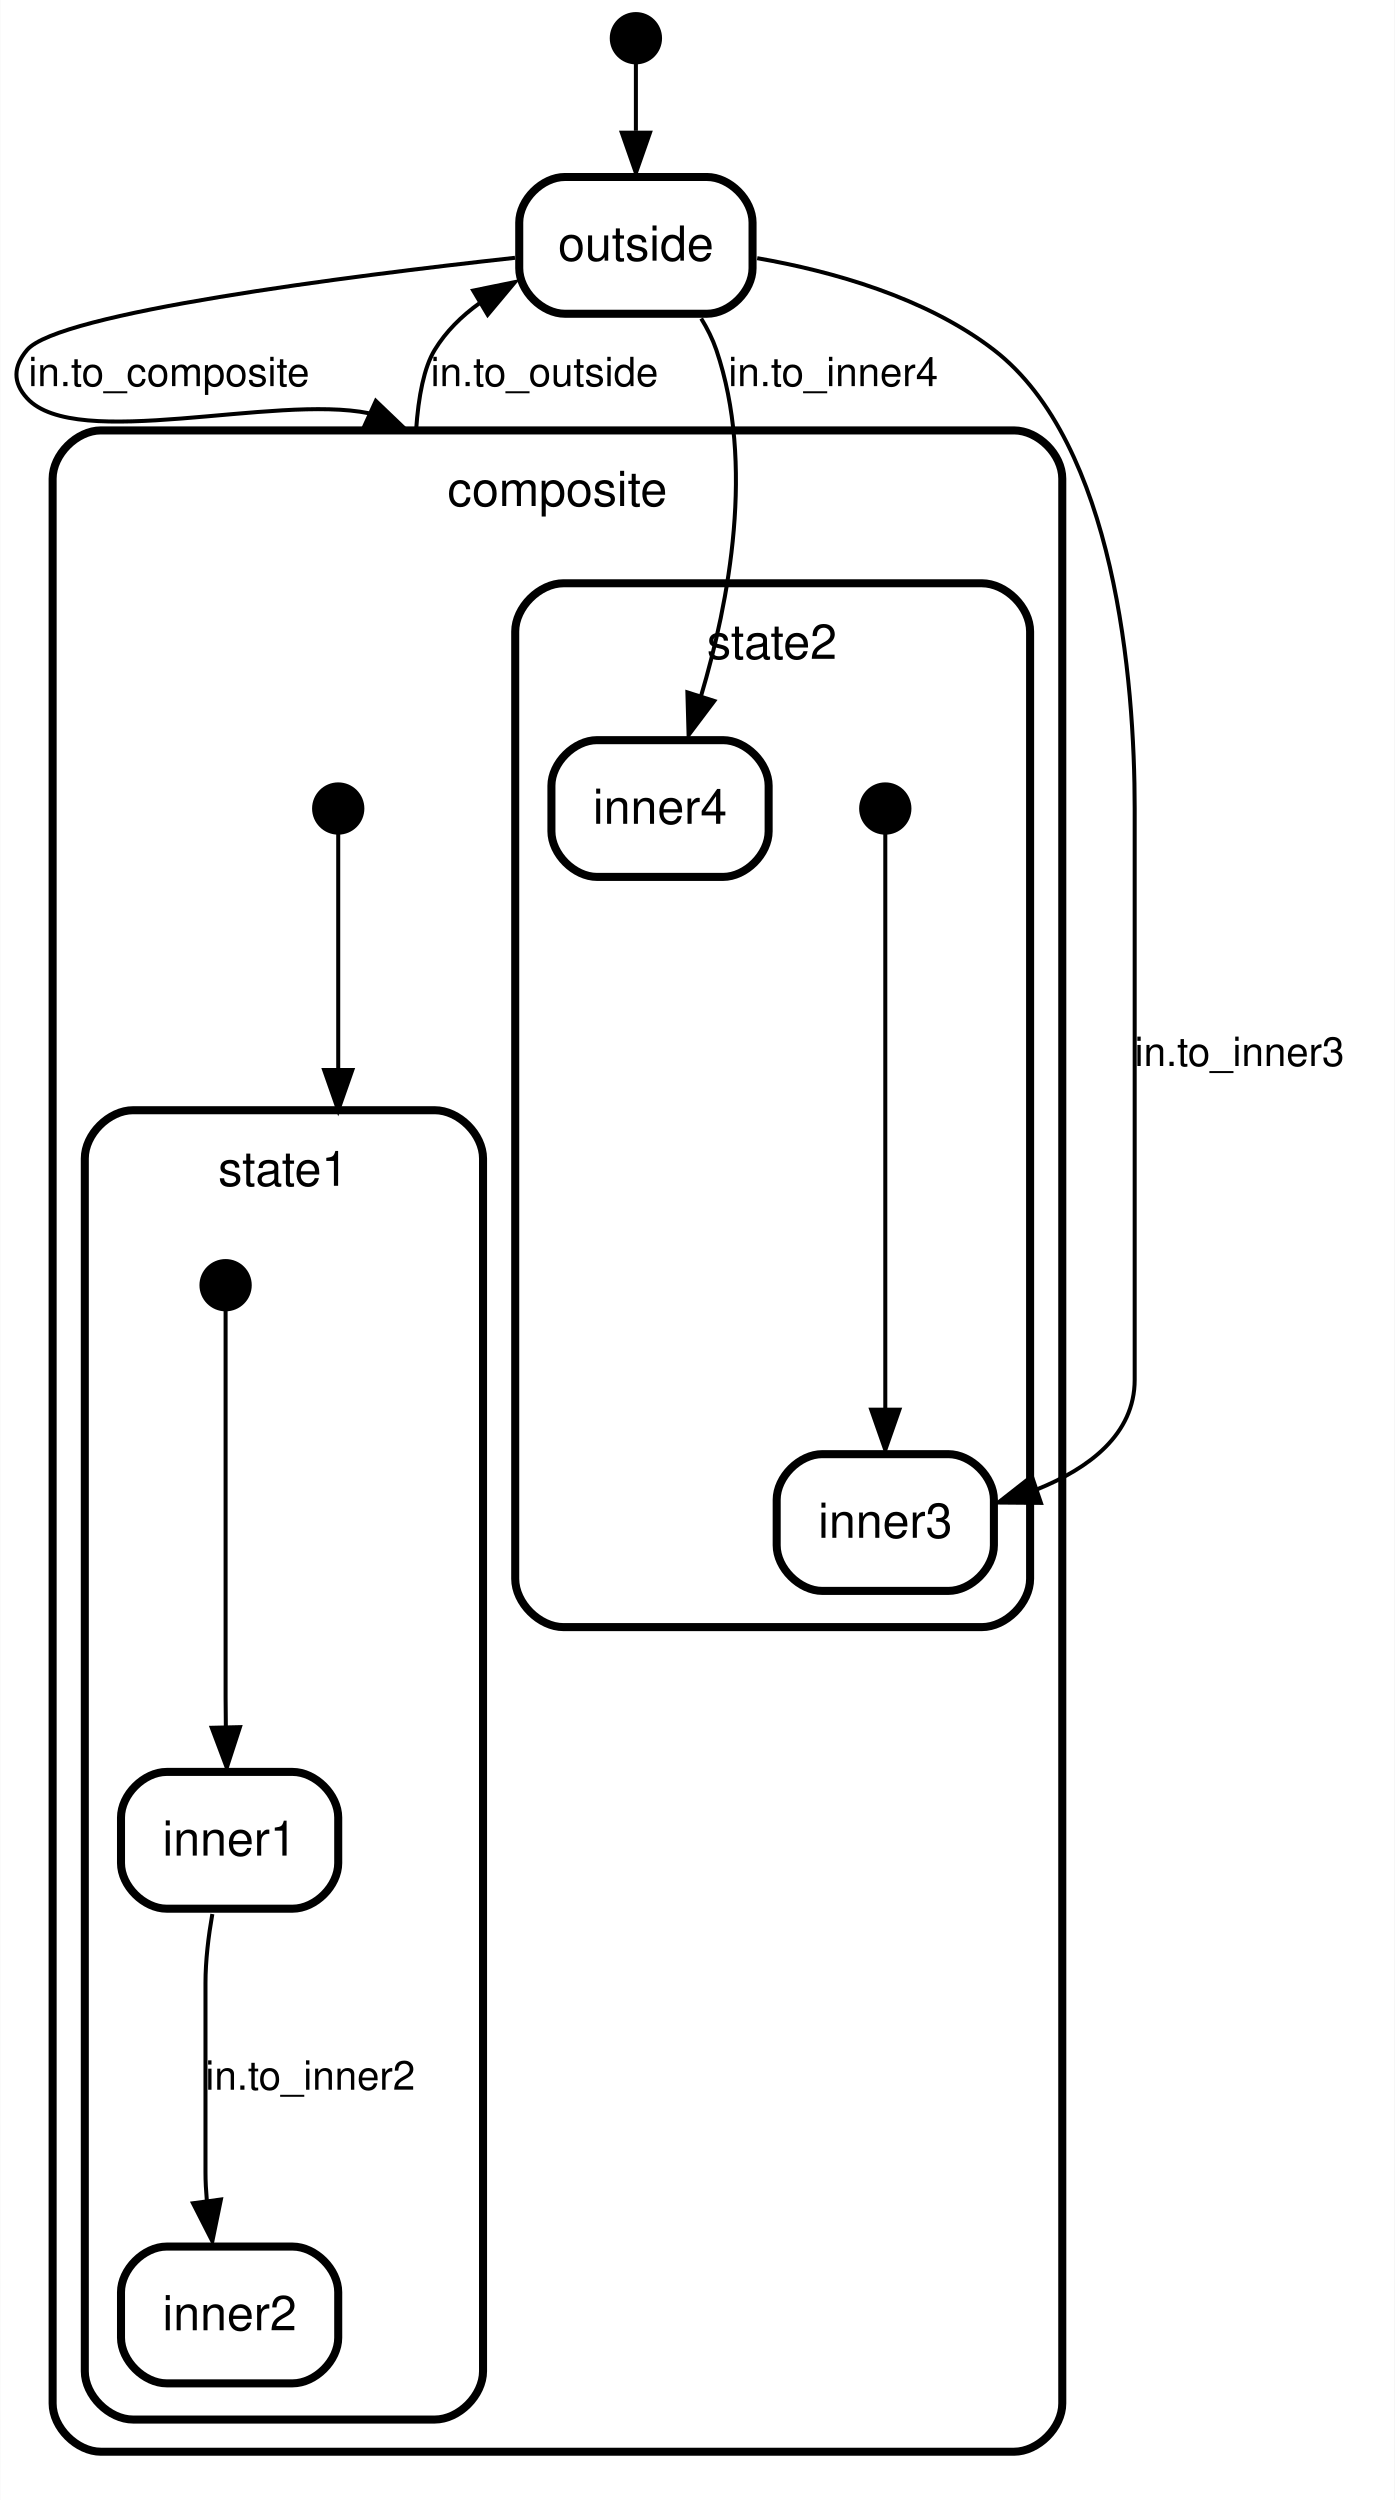
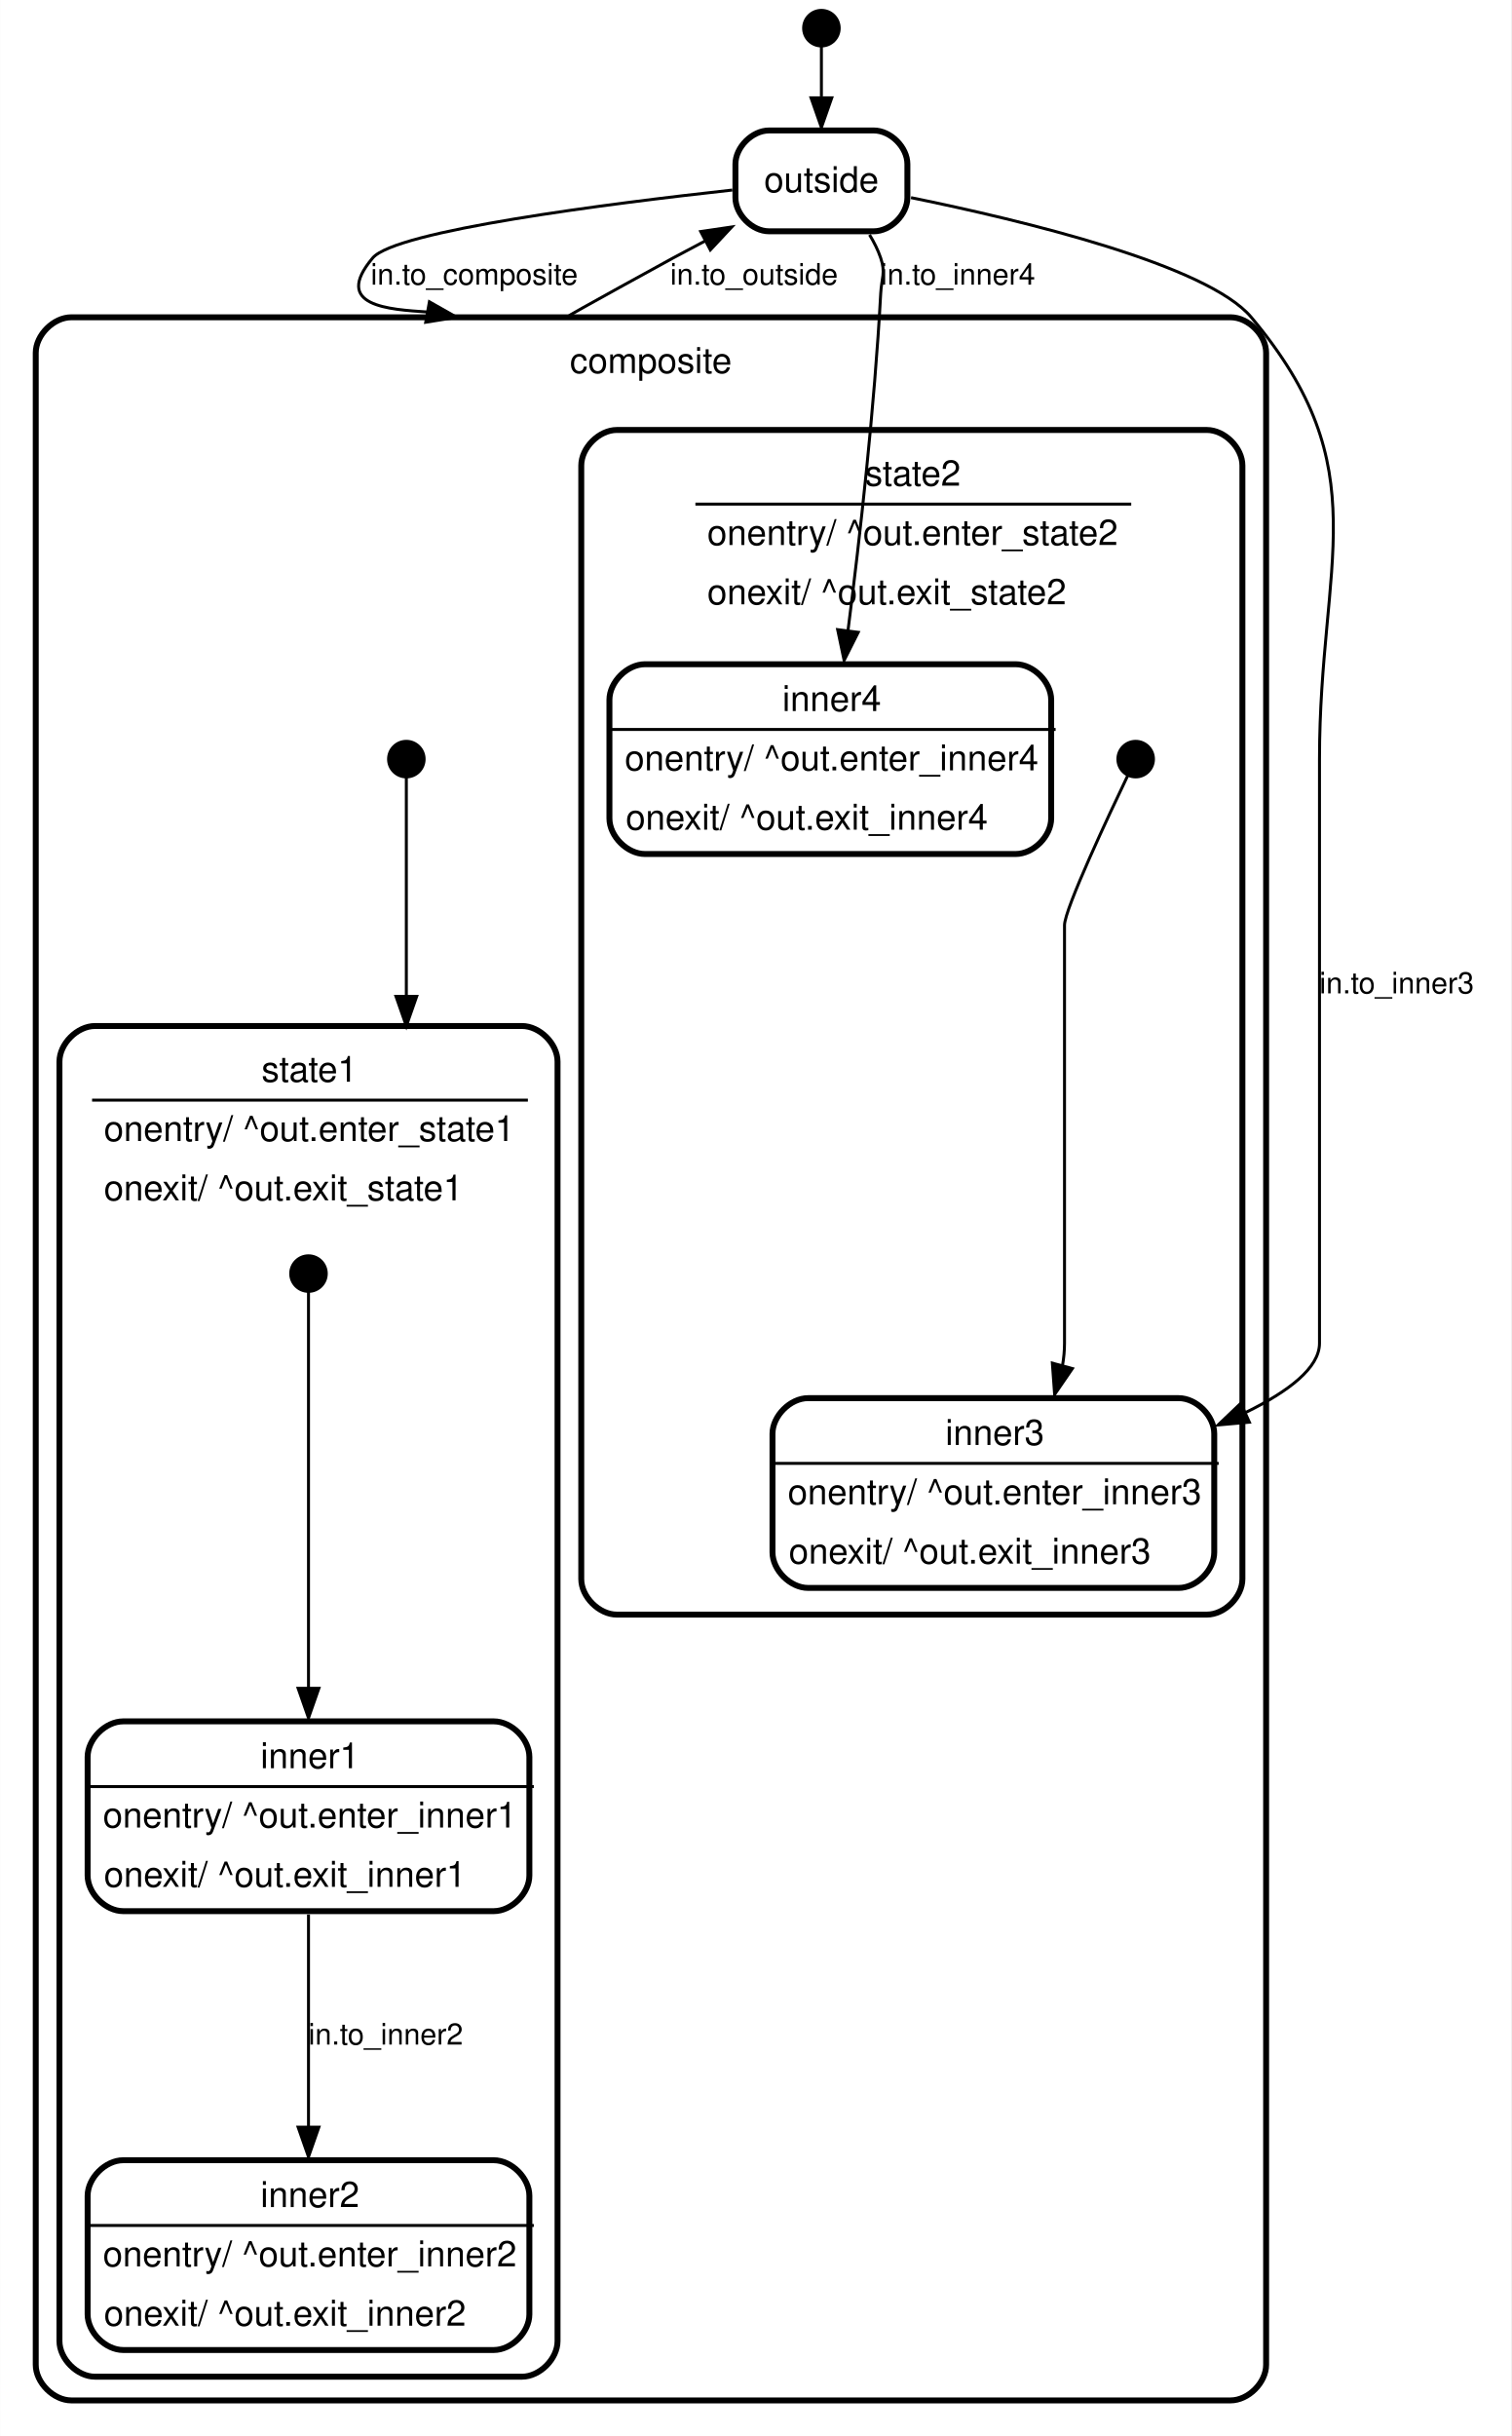
- <svg xmlns="http://www.w3.org/2000/svg" width="347pt" height="622pt" viewBox="0.00 0.00 346.59 621.50">
-   <g id="graph0" class="graph" transform="scale(1 1) rotate(0) translate(4 617.5)">
-     <polygon fill="#ffffff" stroke="transparent" points="-4,4 -4,-617.5 342.592,-617.5 342.592,4 -4,4" />
+ <svg xmlns="http://www.w3.org/2000/svg" width="510pt" height="822pt" viewBox="0.00 0.00 509.58 821.50">
+   <g id="graph0" class="graph" transform="scale(1 1) rotate(0) translate(4 817.5)">
+     <polygon fill="#ffffff" stroke="transparent" points="-4,4 -4,-817.5 505.575,-817.5 505.575,4 -4,4" />
    <g id="clust1" class="cluster">
-       <path fill="none" stroke="#000000" stroke-width="2" d="M21.017,-8C21.017,-8 248.018,-8 248.018,-8 254.018,-8 260.017,-14 260.017,-20 260.017,-20 260.017,-498.5 260.017,-498.5 260.017,-504.5 254.018,-510.5 248.018,-510.5 248.018,-510.5 21.017,-510.5 21.017,-510.5 15.018,-510.5 9.018,-504.5 9.018,-498.5 9.018,-498.5 9.018,-20 9.018,-20 9.018,-14 15.018,-8 21.017,-8" />
-       <text text-anchor="start" x="107.18" y="-491.7" font-family="Helvetica,sans-Serif" font-size="12.00" fill="#000000">composite</text>
+       <path fill="none" stroke="#000000" stroke-width="2" d="M20,-8C20,-8 411,-8 411,-8 417,-8 423,-14 423,-20 423,-20 423,-698.5 423,-698.5 423,-704.5 417,-710.5 411,-710.5 411,-710.5 20,-710.5 20,-710.5 14,-710.5 8,-704.5 8,-698.5 8,-698.5 8,-20 8,-20 8,-14 14,-8 20,-8" />
+       <text text-anchor="start" x="188.162" y="-691.7" font-family="Helvetica,sans-Serif" font-size="12.00" fill="#000000">composite</text>
    </g>
    <g id="clust2" class="cluster">
-       <path fill="none" stroke="#000000" stroke-width="2" d="M29.017,-16C29.017,-16 104.017,-16 104.017,-16 110.017,-16 116.017,-22 116.017,-28 116.017,-28 116.017,-329.5 116.017,-329.5 116.017,-335.5 110.017,-341.5 104.017,-341.5 104.017,-341.5 29.017,-341.5 29.017,-341.5 23.017,-341.5 17.017,-335.5 17.017,-329.5 17.017,-329.5 17.017,-28 17.017,-28 17.017,-22 23.017,-16 29.017,-16" />
-       <text text-anchor="start" x="50.176" y="-322.7" font-family="Helvetica,sans-Serif" font-size="12.00" fill="#000000">state1</text>
+       <path fill="none" stroke="#000000" stroke-width="2" d="M28,-16C28,-16 172,-16 172,-16 178,-16 184,-22 184,-28 184,-28 184,-459.5 184,-459.5 184,-465.5 178,-471.5 172,-471.5 172,-471.5 28,-471.5 28,-471.5 22,-471.5 16,-465.5 16,-459.5 16,-459.5 16,-28 16,-28 16,-22 22,-16 28,-16" />
+       <text text-anchor="start" x="84.159" y="-452.7" font-family="Helvetica,sans-Serif" font-size="12.00" fill="#000000">state1</text>
+       <text text-anchor="start" x="30.992" y="-432.7" font-family="Helvetica,sans-Serif" font-size="12.00" fill="#000000">onentry/ ^out.enter_state1</text>
+       <text text-anchor="start" x="31" y="-412.7" font-family="Helvetica,sans-Serif" font-size="12.00" fill="#000000">onexit/ ^out.exit_state1</text>
+       <polygon fill="#000000" stroke="#000000" points="27,-446.5 27,-446.5 174,-446.5 174,-446.5 27,-446.5" />
    </g>
    <g id="clust3" class="cluster">
-       <path fill="none" stroke="#000000" stroke-width="2" d="M136.018,-213C136.018,-213 240.018,-213 240.018,-213 246.018,-213 252.018,-219 252.018,-225 252.018,-225 252.018,-460.5 252.018,-460.5 252.018,-466.5 246.018,-472.5 240.018,-472.5 240.018,-472.5 136.018,-472.5 136.018,-472.5 130.018,-472.5 124.017,-466.5 124.017,-460.5 124.017,-460.5 124.017,-225 124.017,-225 124.017,-219 130.018,-213 136.018,-213" />
-       <text text-anchor="start" x="171.677" y="-453.7" font-family="Helvetica,sans-Serif" font-size="12.00" fill="#000000">state2</text>
+       <path fill="none" stroke="#000000" stroke-width="2" d="M204,-273C204,-273 403,-273 403,-273 409,-273 415,-279 415,-285 415,-285 415,-660.5 415,-660.5 415,-666.5 409,-672.5 403,-672.5 403,-672.5 204,-672.5 204,-672.5 198,-672.5 192,-666.5 192,-660.5 192,-660.5 192,-285 192,-285 192,-279 198,-273 204,-273" />
+       <text text-anchor="start" x="287.659" y="-653.7" font-family="Helvetica,sans-Serif" font-size="12.00" fill="#000000">state2</text>
+       <text text-anchor="start" x="234.492" y="-633.7" font-family="Helvetica,sans-Serif" font-size="12.00" fill="#000000">onentry/ ^out.enter_state2</text>
+       <text text-anchor="start" x="234.5" y="-613.7" font-family="Helvetica,sans-Serif" font-size="12.00" fill="#000000">onexit/ ^out.exit_state2</text>
+       <polygon fill="#000000" stroke="#000000" points="230.5,-647.5 230.5,-647.5 377.5,-647.5 377.5,-647.5 230.5,-647.5" />
    </g>
    <g id="node1" class="node">
-       <ellipse fill="#000000" stroke="#000000" stroke-width="2" cx="154.018" cy="-608" rx="5.5" ry="5.5" />
+       <ellipse fill="#000000" stroke="#000000" stroke-width="2" cx="273" cy="-808" rx="5.5" ry="5.5" />
    </g>
    <g id="node2" class="node">
-       <polygon fill="transparent" stroke="transparent" stroke-width="2" points="184.018,-574.5 124.017,-574.5 124.017,-538.5 184.018,-538.5 184.018,-574.5" />
-       <text text-anchor="start" x="134.677" y="-552.7" font-family="Helvetica,sans-Serif" font-size="12.00" fill="#000000">outside</text>
-       <path fill="none" stroke="#000000" stroke-width="2" d="M136.351,-539.5C136.351,-539.5 171.684,-539.5 171.684,-539.5 177.351,-539.5 183.018,-545.167 183.018,-550.833 183.018,-550.833 183.018,-562.167 183.018,-562.167 183.018,-567.833 177.351,-573.5 171.684,-573.5 171.684,-573.5 136.351,-573.5 136.351,-573.5 130.684,-573.5 125.017,-567.833 125.017,-562.167 125.017,-562.167 125.017,-550.833 125.017,-550.833 125.017,-545.167 130.684,-539.5 136.351,-539.5" />
+       <polygon fill="transparent" stroke="transparent" stroke-width="2" points="303,-774.5 243,-774.5 243,-738.5 303,-738.5 303,-774.5" />
+       <text text-anchor="start" x="253.66" y="-752.7" font-family="Helvetica,sans-Serif" font-size="12.00" fill="#000000">outside</text>
+       <path fill="none" stroke="#000000" stroke-width="2" d="M255.333,-739.5C255.333,-739.5 290.667,-739.5 290.667,-739.5 296.333,-739.5 302,-745.167 302,-750.833 302,-750.833 302,-762.167 302,-762.167 302,-767.833 296.333,-773.5 290.667,-773.5 290.667,-773.5 255.333,-773.5 255.333,-773.5 249.667,-773.5 244,-767.833 244,-762.167 244,-762.167 244,-750.833 244,-750.833 244,-745.167 249.667,-739.5 255.333,-739.5" />
    </g>
    <g id="edge1" class="edge">
-       <path fill="none" stroke="#000000" d="M154.018,-602.489C154.018,-598.129 154.018,-591.679 154.018,-584.98" />
-       <polygon fill="#000000" stroke="#000000" points="157.518,-584.512 154.018,-574.512 150.518,-584.512 157.518,-584.512" />
-       <text text-anchor="middle" x="155.407" y="-585.5" font-family="Helvetica,sans-Serif" font-size="10.00" fill="#000000"> </text>
+       <path fill="none" stroke="#000000" d="M273,-802.489C273,-798.129 273,-791.679 273,-784.98" />
+       <polygon fill="#000000" stroke="#000000" points="276.5,-784.512 273,-774.512 269.5,-784.512 276.5,-784.512" />
+       <text text-anchor="middle" x="274.389" y="-785.5" font-family="Helvetica,sans-Serif" font-size="10.00" fill="#000000"> </text>
    </g>
    <g id="edge2" class="edge">
-       <path fill="none" stroke="#000000" d="M123.964,-553.412C82.082,-548.801 10.396,-539.674 2.663,-530.5 -.774,-526.422 -.945,-522.427 2.663,-518.5 14.843,-505.244 64.173,-519.528 87.641,-514.768" />
-       <polygon fill="#000000" stroke="#000000" points="89.366,-517.828 97.017,-510.5 86.466,-511.457 89.366,-517.828" />
-       <text text-anchor="start" x="3.018" y="-521.5" font-family="Helvetica,sans-Serif" font-size="10.00" fill="#000000">in.to_composite   </text>
+       <path fill="none" stroke="#000000" d="M242.946,-753.412C201.064,-748.801 129.378,-739.674 121.646,-730.5 107.873,-714.159 127.18,-713.168 140.15,-712.277" />
+       <polygon fill="#000000" stroke="#000000" points="140.78,-715.72 150,-710.5 139.537,-708.831 140.78,-715.72" />
+       <text text-anchor="start" x="121" y="-721.5" font-family="Helvetica,sans-Serif" font-size="10.00" fill="#000000">in.to_composite   </text>
    </g>
    <g id="node11" class="node">
-       <polygon fill="transparent" stroke="transparent" stroke-width="2" points="244.018,-257 188.018,-257 188.018,-221 244.018,-221 244.018,-257" />
-       <text text-anchor="start" x="199.347" y="-235.2" font-family="Helvetica,sans-Serif" font-size="12.00" fill="#000000">inner3</text>
-       <path fill="none" stroke="#000000" stroke-width="2" d="M200.351,-222C200.351,-222 231.684,-222 231.684,-222 237.351,-222 243.018,-227.667 243.018,-233.333 243.018,-233.333 243.018,-244.667 243.018,-244.667 243.018,-250.333 237.351,-256 231.684,-256 231.684,-256 200.351,-256 200.351,-256 194.684,-256 189.018,-250.333 189.018,-244.667 189.018,-244.667 189.018,-233.333 189.018,-233.333 189.018,-227.667 194.684,-222 200.351,-222" />
+       <polygon fill="transparent" stroke="transparent" stroke-width="2" points="406.5,-347 255.5,-347 255.5,-281 406.5,-281 406.5,-347" />
+       <text text-anchor="start" x="314.83" y="-330.2" font-family="Helvetica,sans-Serif" font-size="12.00" fill="#000000">inner3</text>
+       <text text-anchor="start" x="261.663" y="-310.2" font-family="Helvetica,sans-Serif" font-size="12.00" fill="#000000">onentry/ ^out.enter_inner3</text>
+       <text text-anchor="start" x="262" y="-290.2" font-family="Helvetica,sans-Serif" font-size="12.00" fill="#000000">onexit/ ^out.exit_inner3</text>
+       <polygon fill="#000000" stroke="#000000" points="256,-324 256,-324 407,-324 407,-324 256,-324" />
+       <path fill="none" stroke="#000000" stroke-width="2" d="M268.5,-282C268.5,-282 393.5,-282 393.5,-282 399.5,-282 405.5,-288 405.5,-294 405.5,-294 405.5,-334 405.5,-334 405.5,-340 399.5,-346 393.5,-346 393.5,-346 268.5,-346 268.5,-346 262.5,-346 256.5,-340 256.5,-334 256.5,-334 256.5,-294 256.5,-294 256.5,-288 262.5,-282 268.5,-282" />
    </g>
    <g id="edge3" class="edge">
-       <path fill="none" stroke="#000000" d="M184.174,-553.32C202.709,-550.087 226.069,-543.581 243.018,-530.5 273.161,-507.236 278.017,-448.236 278.017,-416.5 278.017,-416.5 278.017,-416.5 278.017,-274.5 278.017,-260.926 266.687,-252.47 253.714,-247.237" />
-       <polygon fill="#000000" stroke="#000000" points="254.709,-243.879 244.115,-243.969 252.453,-250.505 254.709,-243.879" />
-       <text text-anchor="start" x="278.017" y="-352.5" font-family="Helvetica,sans-Serif" font-size="10.00" fill="#000000">in.to_inner3   </text>
+       <path fill="none" stroke="#000000" d="M303.225,-750.847C341.192,-743.108 403.181,-728.145 418,-710.5 461.093,-659.188 441,-628.506 441,-561.5 441,-561.5 441,-561.5 441,-364.5 441,-356.234 430.611,-348.279 416.22,-341.225" />
+       <polygon fill="#000000" stroke="#000000" points="417.351,-337.895 406.798,-336.955 414.461,-344.271 417.351,-337.895" />
+       <text text-anchor="start" x="441" y="-482.5" font-family="Helvetica,sans-Serif" font-size="10.00" fill="#000000">in.to_inner3   </text>
    </g>
    <g id="node12" class="node">
-       <polygon fill="transparent" stroke="transparent" stroke-width="2" points="188.018,-434.5 132.018,-434.5 132.018,-398.5 188.018,-398.5 188.018,-434.5" />
-       <text text-anchor="start" x="143.347" y="-412.7" font-family="Helvetica,sans-Serif" font-size="12.00" fill="#000000">inner4</text>
-       <path fill="none" stroke="#000000" stroke-width="2" d="M144.351,-399.5C144.351,-399.5 175.684,-399.5 175.684,-399.5 181.351,-399.5 187.018,-405.167 187.018,-410.833 187.018,-410.833 187.018,-422.167 187.018,-422.167 187.018,-427.833 181.351,-433.5 175.684,-433.5 175.684,-433.5 144.351,-433.5 144.351,-433.5 138.684,-433.5 133.018,-427.833 133.018,-422.167 133.018,-422.167 133.018,-410.833 133.018,-410.833 133.018,-405.167 138.684,-399.5 144.351,-399.5" />
+       <polygon fill="transparent" stroke="transparent" stroke-width="2" points="351.5,-594.5 200.5,-594.5 200.5,-528.5 351.5,-528.5 351.5,-594.5" />
+       <text text-anchor="start" x="259.83" y="-577.7" font-family="Helvetica,sans-Serif" font-size="12.00" fill="#000000">inner4</text>
+       <text text-anchor="start" x="206.663" y="-557.7" font-family="Helvetica,sans-Serif" font-size="12.00" fill="#000000">onentry/ ^out.enter_inner4</text>
+       <text text-anchor="start" x="207" y="-537.7" font-family="Helvetica,sans-Serif" font-size="12.00" fill="#000000">onexit/ ^out.exit_inner4</text>
+       <polygon fill="#000000" stroke="#000000" points="201,-571.5 201,-571.5 352,-571.5 352,-571.5 201,-571.5" />
+       <path fill="none" stroke="#000000" stroke-width="2" d="M213.5,-529.5C213.5,-529.5 338.5,-529.5 338.5,-529.5 344.5,-529.5 350.5,-535.5 350.5,-541.5 350.5,-541.5 350.5,-581.5 350.5,-581.5 350.5,-587.5 344.5,-593.5 338.5,-593.5 338.5,-593.5 213.5,-593.5 213.5,-593.5 207.5,-593.5 201.5,-587.5 201.5,-581.5 201.5,-581.5 201.5,-541.5 201.5,-541.5 201.5,-535.5 207.5,-529.5 213.5,-529.5" />
    </g>
    <g id="edge4" class="edge">
-       <path fill="none" stroke="#000000" d="M170.246,-538.325C171.779,-535.83 173.101,-533.196 174.018,-530.5 183.638,-502.215 177.202,-467.989 170.208,-444.465" />
-       <polygon fill="#000000" stroke="#000000" points="173.492,-443.242 167.118,-434.779 166.823,-445.37 173.492,-443.242" />
-       <text text-anchor="start" x="177.018" y="-521.5" font-family="Helvetica,sans-Serif" font-size="10.00" fill="#000000">in.to_inner4   </text>
+       <path fill="none" stroke="#000000" d="M289.228,-738.325C290.761,-735.83 292.083,-733.196 293,-730.5 294.717,-725.451 293.288,-723.826 293,-718.5 290.922,-680.007 285.998,-636.437 281.982,-604.978" />
+       <polygon fill="#000000" stroke="#000000" points="285.419,-604.265 280.66,-594.799 278.477,-605.166 285.419,-604.265" />
+       <text text-anchor="start" x="293" y="-721.5" font-family="Helvetica,sans-Serif" font-size="10.00" fill="#000000">in.to_inner4   </text>
    </g>
    <g id="edge9" class="edge">
-       <path fill="none" stroke="#000000" d="M99.371,-510.498C99.962,-519.102 101.379,-526.196 103.993,-530.5 106.779,-535.088 110.667,-538.904 115.058,-542.067" />
-       <polygon fill="#000000" stroke="#000000" points="113.58,-545.262 123.962,-547.379 117.166,-539.25 113.58,-545.262" />
-       <text text-anchor="start" x="103.017" y="-521.5" font-family="Helvetica,sans-Serif" font-size="10.00" fill="#000000">in.to_outside   </text>
+       <path fill="none" stroke="#000000" d="M187,-710.5C187.314,-710.978 222.471,-730.229 222.975,-730.5 226.464,-732.376 230.1,-734.308 233.749,-736.233" />
+       <polygon fill="#000000" stroke="#000000" points="232.289,-739.419 242.771,-740.963 235.54,-733.22 232.289,-739.419" />
+       <text text-anchor="start" x="222" y="-721.5" font-family="Helvetica,sans-Serif" font-size="10.00" fill="#000000">in.to_outside   </text>
    </g>
    <g id="node4" class="node">
-       <ellipse fill="#000000" stroke="#000000" stroke-width="2" cx="80.017" cy="-416.5" rx="5.5" ry="5.5" />
+       <ellipse fill="#000000" stroke="#000000" stroke-width="2" cx="133" cy="-561.5" rx="5.5" ry="5.5" />
    </g>
    <g id="edge5" class="edge">
-       <path fill="none" stroke="#000000" d="M80.017,-410.784C80.017,-399.923 80.017,-375.284 80.017,-351.798" />
-       <polygon fill="#000000" stroke="#000000" points="83.518,-351.495 80.017,-341.495 76.518,-351.495 83.518,-351.495" />
-       <text text-anchor="middle" x="81.407" y="-372.5" font-family="Helvetica,sans-Serif" font-size="10.00" fill="#000000"> </text>
+       <path fill="none" stroke="#000000" d="M133,-555.727C133,-543.432 133,-513.201 133,-481.737" />
+       <polygon fill="#000000" stroke="#000000" points="136.5,-481.499 133,-471.499 129.5,-481.499 136.5,-481.499" />
+       <text text-anchor="middle" x="134.389" y="-502.5" font-family="Helvetica,sans-Serif" font-size="10.00" fill="#000000"> </text>
    </g>
    <g id="node6" class="node">
-       <ellipse fill="#000000" stroke="#000000" stroke-width="2" cx="52.017" cy="-298" rx="5.5" ry="5.5" />
+       <ellipse fill="#000000" stroke="#000000" stroke-width="2" cx="100" cy="-388" rx="5.5" ry="5.5" />
    </g>
    <g id="node7" class="node">
-       <polygon fill="transparent" stroke="transparent" stroke-width="2" points="81.017,-178 25.017,-178 25.017,-142 81.017,-142 81.017,-178" />
-       <text text-anchor="start" x="36.347" y="-156.2" font-family="Helvetica,sans-Serif" font-size="12.00" fill="#000000">inner1</text>
-       <path fill="none" stroke="#000000" stroke-width="2" d="M37.351,-143C37.351,-143 68.684,-143 68.684,-143 74.351,-143 80.017,-148.667 80.017,-154.333 80.017,-154.333 80.017,-165.667 80.017,-165.667 80.017,-171.333 74.351,-177 68.684,-177 68.684,-177 37.351,-177 37.351,-177 31.684,-177 26.017,-171.333 26.017,-165.667 26.017,-165.667 26.017,-154.333 26.017,-154.333 26.017,-148.667 31.684,-143 37.351,-143" />
+       <polygon fill="transparent" stroke="transparent" stroke-width="2" points="175.5,-238 24.5,-238 24.5,-172 175.5,-172 175.5,-238" />
+       <text text-anchor="start" x="83.83" y="-221.2" font-family="Helvetica,sans-Serif" font-size="12.00" fill="#000000">inner1</text>
+       <text text-anchor="start" x="30.663" y="-201.2" font-family="Helvetica,sans-Serif" font-size="12.00" fill="#000000">onentry/ ^out.enter_inner1</text>
+       <text text-anchor="start" x="31" y="-181.2" font-family="Helvetica,sans-Serif" font-size="12.00" fill="#000000">onexit/ ^out.exit_inner1</text>
+       <polygon fill="#000000" stroke="#000000" points="25,-215 25,-215 176,-215 176,-215 25,-215" />
+       <path fill="none" stroke="#000000" stroke-width="2" d="M37.5,-173C37.5,-173 162.5,-173 162.5,-173 168.5,-173 174.5,-179 174.5,-185 174.5,-185 174.5,-225 174.5,-225 174.5,-231 168.5,-237 162.5,-237 162.5,-237 37.5,-237 37.5,-237 31.5,-237 25.5,-231 25.5,-225 25.5,-225 25.5,-185 25.5,-185 25.5,-179 31.5,-173 37.5,-173" />
    </g>
    <g id="edge6" class="edge">
-       <path fill="none" stroke="#000000" d="M52.017,-292.205C52.017,-287.449 52.017,-280.538 52.017,-274.5 52.017,-274.5 52.017,-274.5 52.017,-195.5 52.017,-193.107 52.041,-190.624 52.08,-188.132" />
-       <polygon fill="#000000" stroke="#000000" points="55.58,-188.135 52.312,-178.057 48.582,-187.974 55.58,-188.135" />
-       <text text-anchor="middle" x="53.407" y="-236" font-family="Helvetica,sans-Serif" font-size="10.00" fill="#000000"> </text>
+       <path fill="none" stroke="#000000" d="M100,-382.205C100,-377.449 100,-370.538 100,-364.5 100,-364.5 100,-364.5 100,-255.5 100,-253.133 100,-250.703 100,-248.251" />
+       <polygon fill="#000000" stroke="#000000" points="103.5,-248.141 100,-238.141 96.5,-248.141 103.5,-248.141" />
+       <text text-anchor="middle" x="101.389" y="-311" font-family="Helvetica,sans-Serif" font-size="10.00" fill="#000000"> </text>
    </g>
    <g id="node8" class="node">
-       <polygon fill="transparent" stroke="transparent" stroke-width="2" points="81.017,-60 25.017,-60 25.017,-24 81.017,-24 81.017,-60" />
-       <text text-anchor="start" x="36.347" y="-38.2" font-family="Helvetica,sans-Serif" font-size="12.00" fill="#000000">inner2</text>
-       <path fill="none" stroke="#000000" stroke-width="2" d="M37.351,-25C37.351,-25 68.684,-25 68.684,-25 74.351,-25 80.017,-30.667 80.017,-36.333 80.017,-36.333 80.017,-47.667 80.017,-47.667 80.017,-53.333 74.351,-59 68.684,-59 68.684,-59 37.351,-59 37.351,-59 31.684,-59 26.017,-53.333 26.017,-47.667 26.017,-47.667 26.017,-36.333 26.017,-36.333 26.017,-30.667 31.684,-25 37.351,-25" />
+       <polygon fill="transparent" stroke="transparent" stroke-width="2" points="175.5,-90 24.5,-90 24.5,-24 175.5,-24 175.5,-90" />
+       <text text-anchor="start" x="83.83" y="-73.2" font-family="Helvetica,sans-Serif" font-size="12.00" fill="#000000">inner2</text>
+       <text text-anchor="start" x="30.663" y="-53.2" font-family="Helvetica,sans-Serif" font-size="12.00" fill="#000000">onentry/ ^out.enter_inner2</text>
+       <text text-anchor="start" x="31" y="-33.2" font-family="Helvetica,sans-Serif" font-size="12.00" fill="#000000">onexit/ ^out.exit_inner2</text>
+       <polygon fill="#000000" stroke="#000000" points="25,-67 25,-67 176,-67 176,-67 25,-67" />
+       <path fill="none" stroke="#000000" stroke-width="2" d="M37.5,-25C37.5,-25 162.5,-25 162.5,-25 168.5,-25 174.5,-31 174.5,-37 174.5,-37 174.5,-77 174.5,-77 174.5,-83 168.5,-89 162.5,-89 162.5,-89 37.5,-89 37.5,-89 31.5,-89 25.5,-83 25.5,-77 25.5,-77 25.5,-37 25.5,-37 25.5,-31 31.5,-25 37.5,-25" />
    </g>
    <g id="edge7" class="edge">
-       <path fill="none" stroke="#000000" d="M48.721,-141.674C47.759,-136.183 47.017,-130.125 47.017,-124.5 47.017,-124.5 47.017,-124.5 47.017,-77.5 47.017,-75.215 47.14,-72.858 47.35,-70.497" />
-       <polygon fill="#000000" stroke="#000000" points="50.853,-70.704 48.721,-60.326 43.916,-69.769 50.853,-70.704" />
-       <text text-anchor="start" x="47.017" y="-98" font-family="Helvetica,sans-Serif" font-size="10.00" fill="#000000">in.to_inner2   </text>
+       <path fill="none" stroke="#000000" d="M100,-171.859C100,-166.073 100,-160.111 100,-154.5 100,-154.5 100,-154.5 100,-107.5 100,-105.133 100,-102.703 100,-100.251" />
+       <polygon fill="#000000" stroke="#000000" points="103.5,-100.141 100,-90.141 96.5,-100.141 103.5,-100.141" />
+       <text text-anchor="start" x="100" y="-128" font-family="Helvetica,sans-Serif" font-size="10.00" fill="#000000">in.to_inner2   </text>
    </g>
    <g id="node10" class="node">
-       <ellipse fill="#000000" stroke="#000000" stroke-width="2" cx="216.018" cy="-416.5" rx="5.5" ry="5.5" />
+       <ellipse fill="#000000" stroke="#000000" stroke-width="2" cx="379" cy="-561.5" rx="5.5" ry="5.5" />
    </g>
    <g id="edge8" class="edge">
-       <path fill="none" stroke="#000000" d="M216.018,-410.929C216.018,-403.043 216.018,-388.17 216.018,-375.5 216.018,-375.5 216.018,-375.5 216.018,-274.5 216.018,-272.108 216.018,-269.625 216.018,-267.134" />
-       <polygon fill="#000000" stroke="#000000" points="219.518,-267.06 216.018,-257.06 212.518,-267.06 219.518,-267.06" />
-       <text text-anchor="middle" x="217.407" y="-295" font-family="Helvetica,sans-Serif" font-size="10.00" fill="#000000"> </text>
+       <path fill="none" stroke="#000000" d="M376.432,-556.175C370.24,-543.252 355,-510.894 355,-505.5 355,-505.5 355,-505.5 355,-364.5 355,-362.043 354.765,-359.578 354.342,-357.131" />
+       <polygon fill="#000000" stroke="#000000" points="357.655,-355.973 351.663,-347.236 350.899,-357.803 357.655,-355.973" />
+       <text text-anchor="middle" x="356.389" y="-385" font-family="Helvetica,sans-Serif" font-size="10.00" fill="#000000"> </text>
    </g>
  </g>
</svg>
